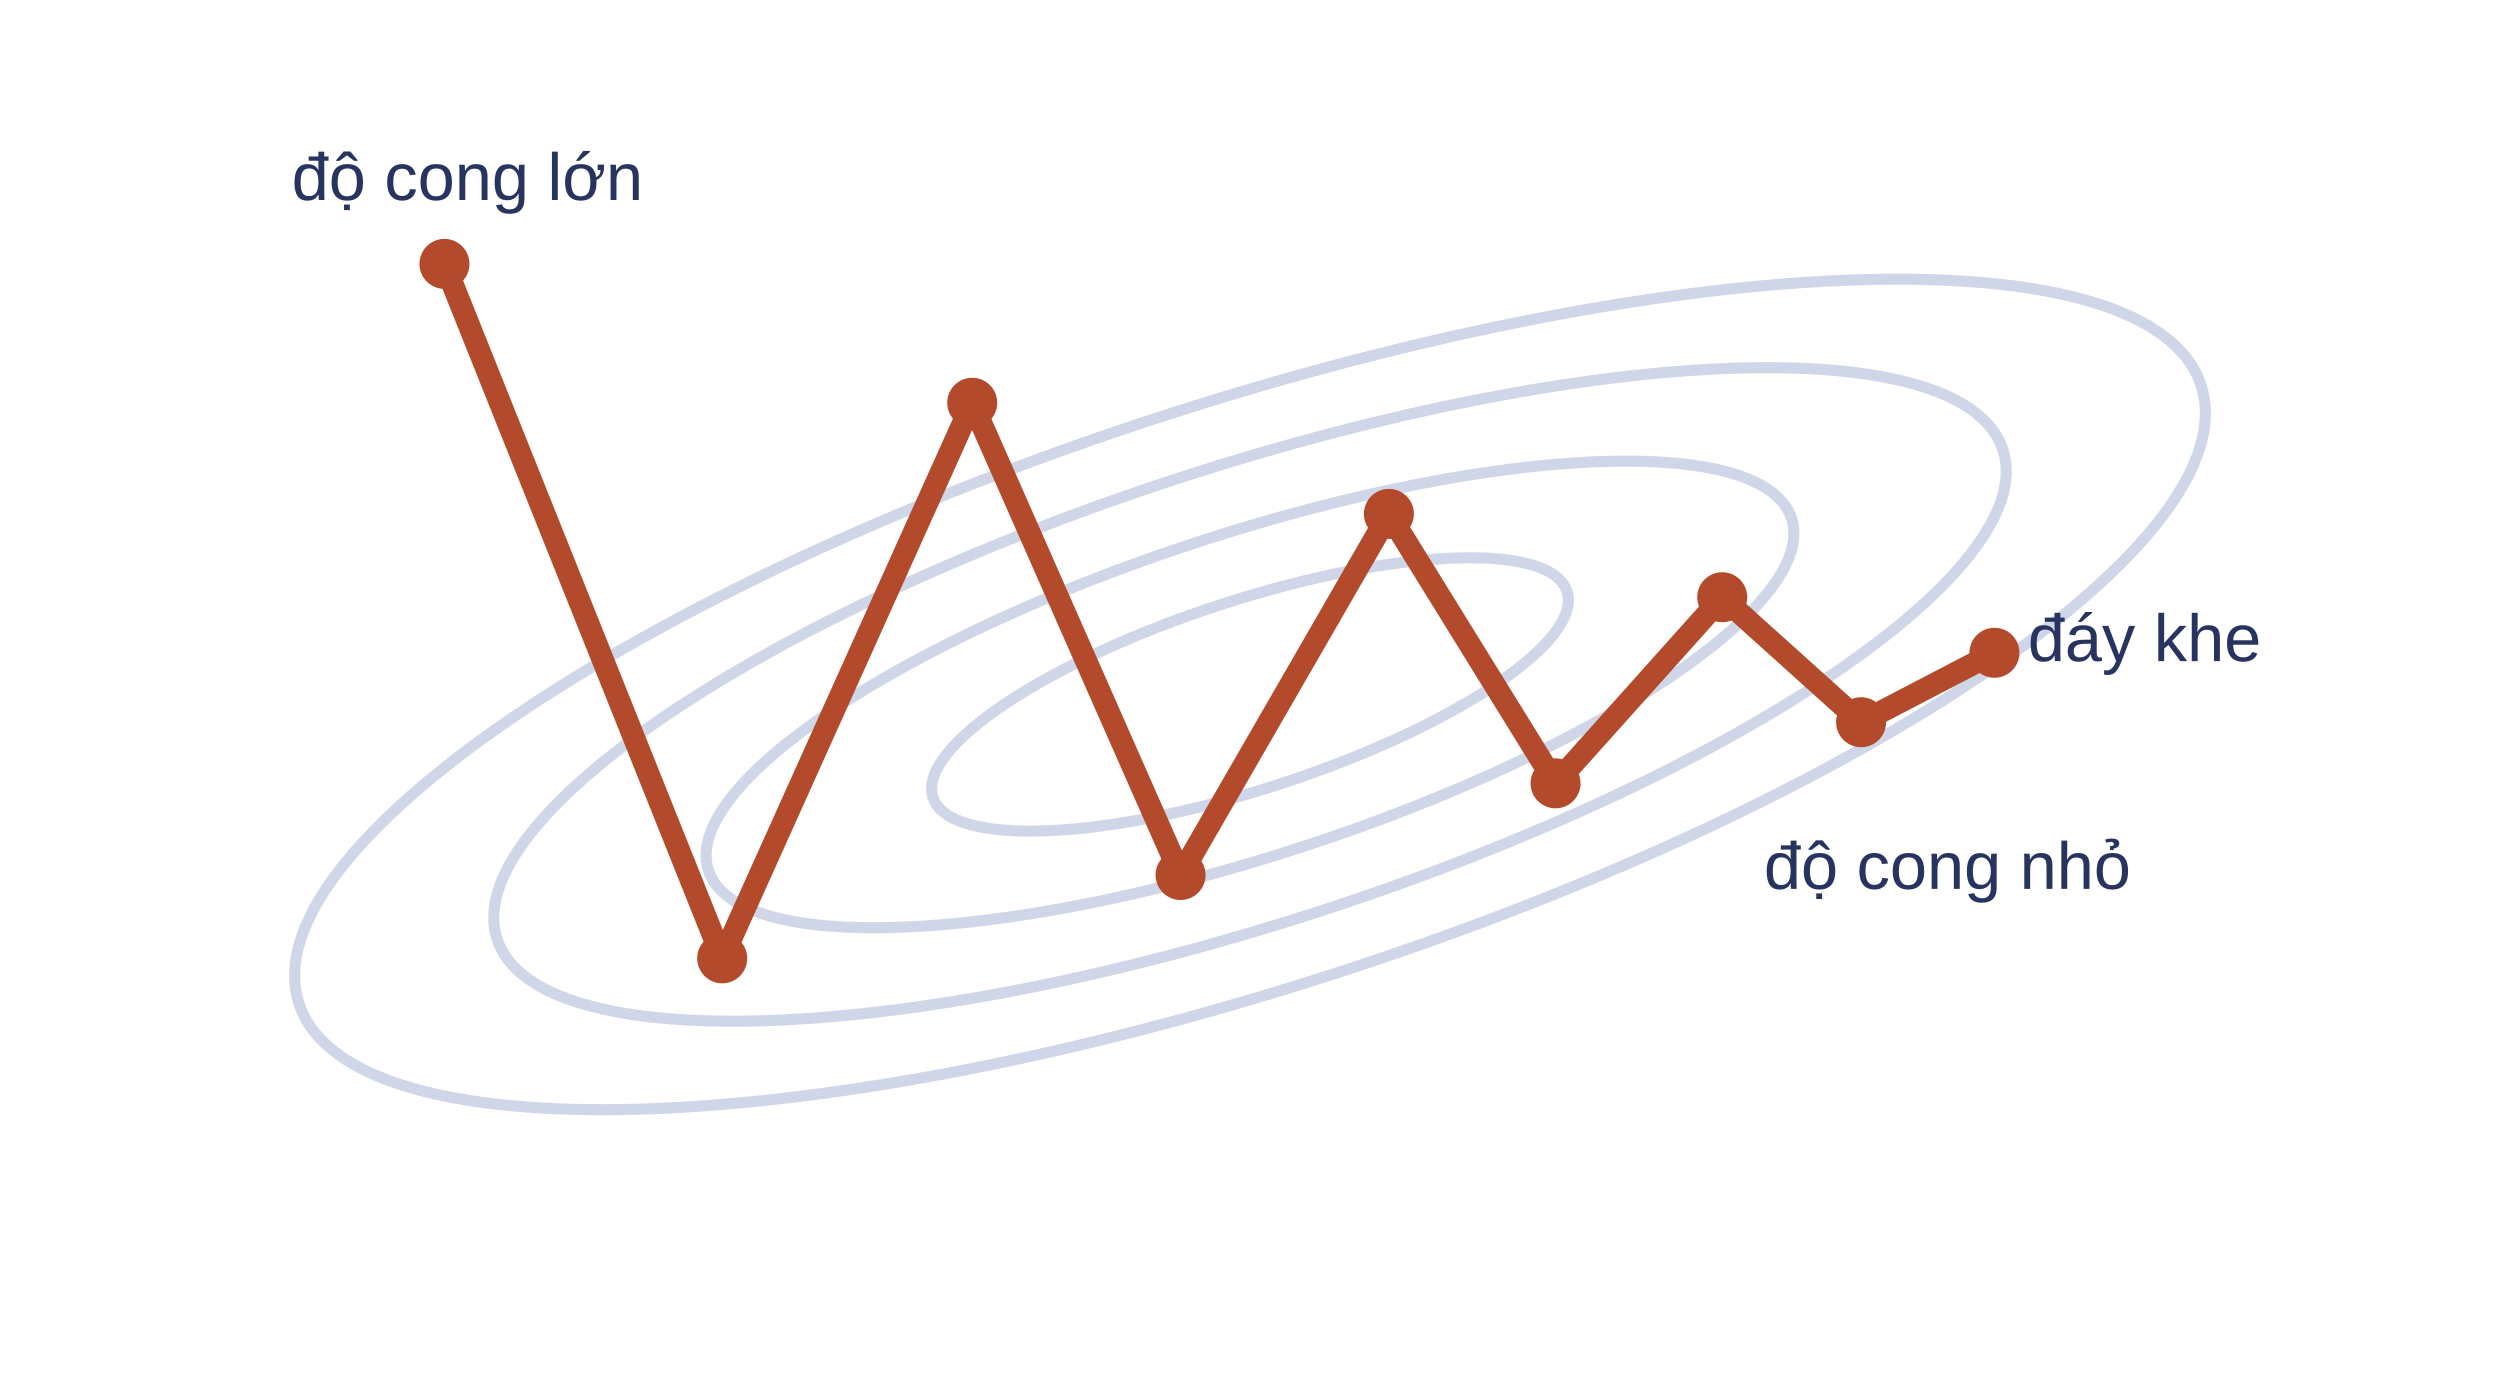
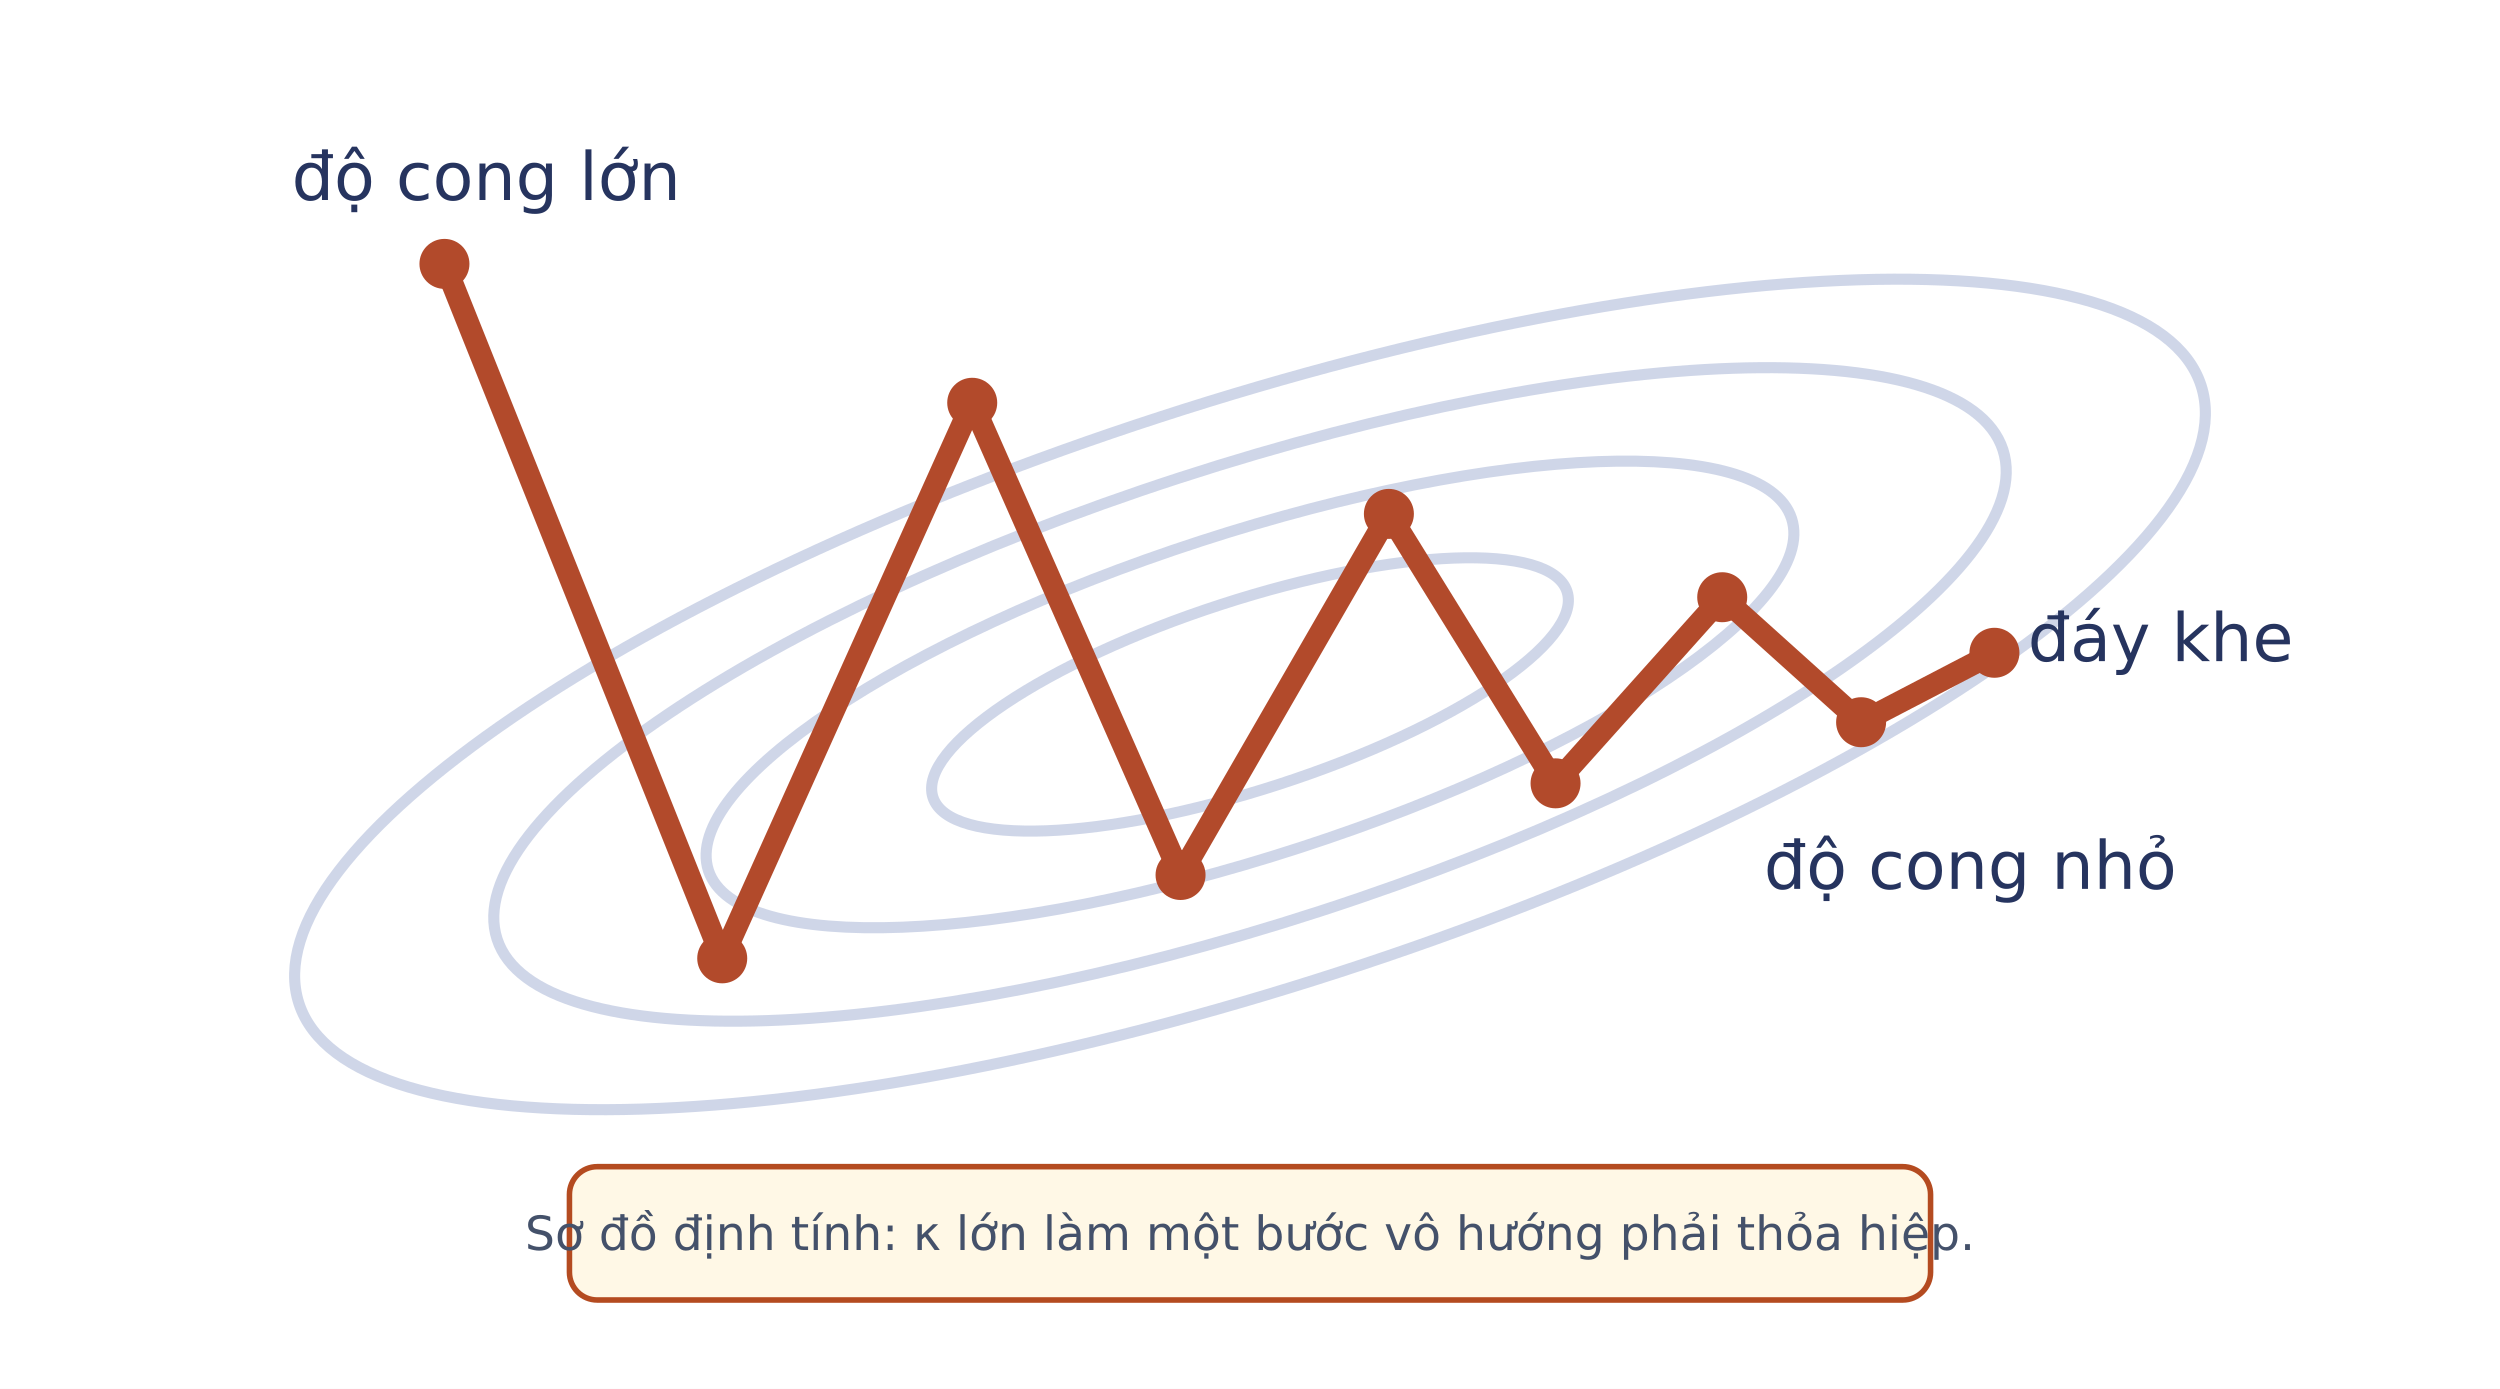
- <svg xmlns="http://www.w3.org/2000/svg" viewBox="0 0 900 500" role="img" aria-labelledby="title desc">
+ <svg xmlns="http://www.w3.org/2000/svg" viewBox="0 0 900 500" role="img" aria-labelledby="title desc" font-family="DejaVu Sans">
  <rect width="900" height="500" fill="#fff" />
  <g fill="none" stroke="#cfd6e8" stroke-width="4" transform="rotate(-18 450 250)">
    <ellipse cx="450" cy="250" rx="360" ry="105" />
    <ellipse cx="450" cy="250" rx="285" ry="82" />
    <ellipse cx="450" cy="250" rx="205" ry="58" />
    <ellipse cx="450" cy="250" rx="120" ry="34" />
  </g>
  <polyline points="160,95 260,345 350,145 425,315 500,185 560,282 620,215 670,260 718,235" fill="none" stroke="#b24a2b" stroke-width="8" stroke-linejoin="round" />
  <g fill="#b24a2b">
    <circle cx="160" cy="95" r="9" />
    <circle cx="260" cy="345" r="9" />
    <circle cx="350" cy="145" r="9" />
    <circle cx="425" cy="315" r="9" />
    <circle cx="500" cy="185" r="9" />
    <circle cx="560" cy="282" r="9" />
    <circle cx="620" cy="215" r="9" />
    <circle cx="670" cy="260" r="9" />
    <circle cx="718" cy="235" r="9" />
  </g>
-   <g fill="#26345f" font-family="Arial,sans-serif" font-size="24">
+   <g fill="#26345f" font-size="24">
    <text x="105" y="72">độ cong lớn</text>
    <text x="635" y="320">độ cong nhỏ</text>
    <text x="730" y="238">đáy khe</text>
  </g>
+   <rect x="205" y="420" width="490" height="48" rx="10" fill="#fff8e6" stroke="#b44b20" stroke-width="2" />
+   <text x="450" y="450" text-anchor="middle" font-size="17" fill="#44516a">Sơ đồ định tính: κ lớn làm một bước vô hướng phải thỏa hiệp.</text>
</svg>
